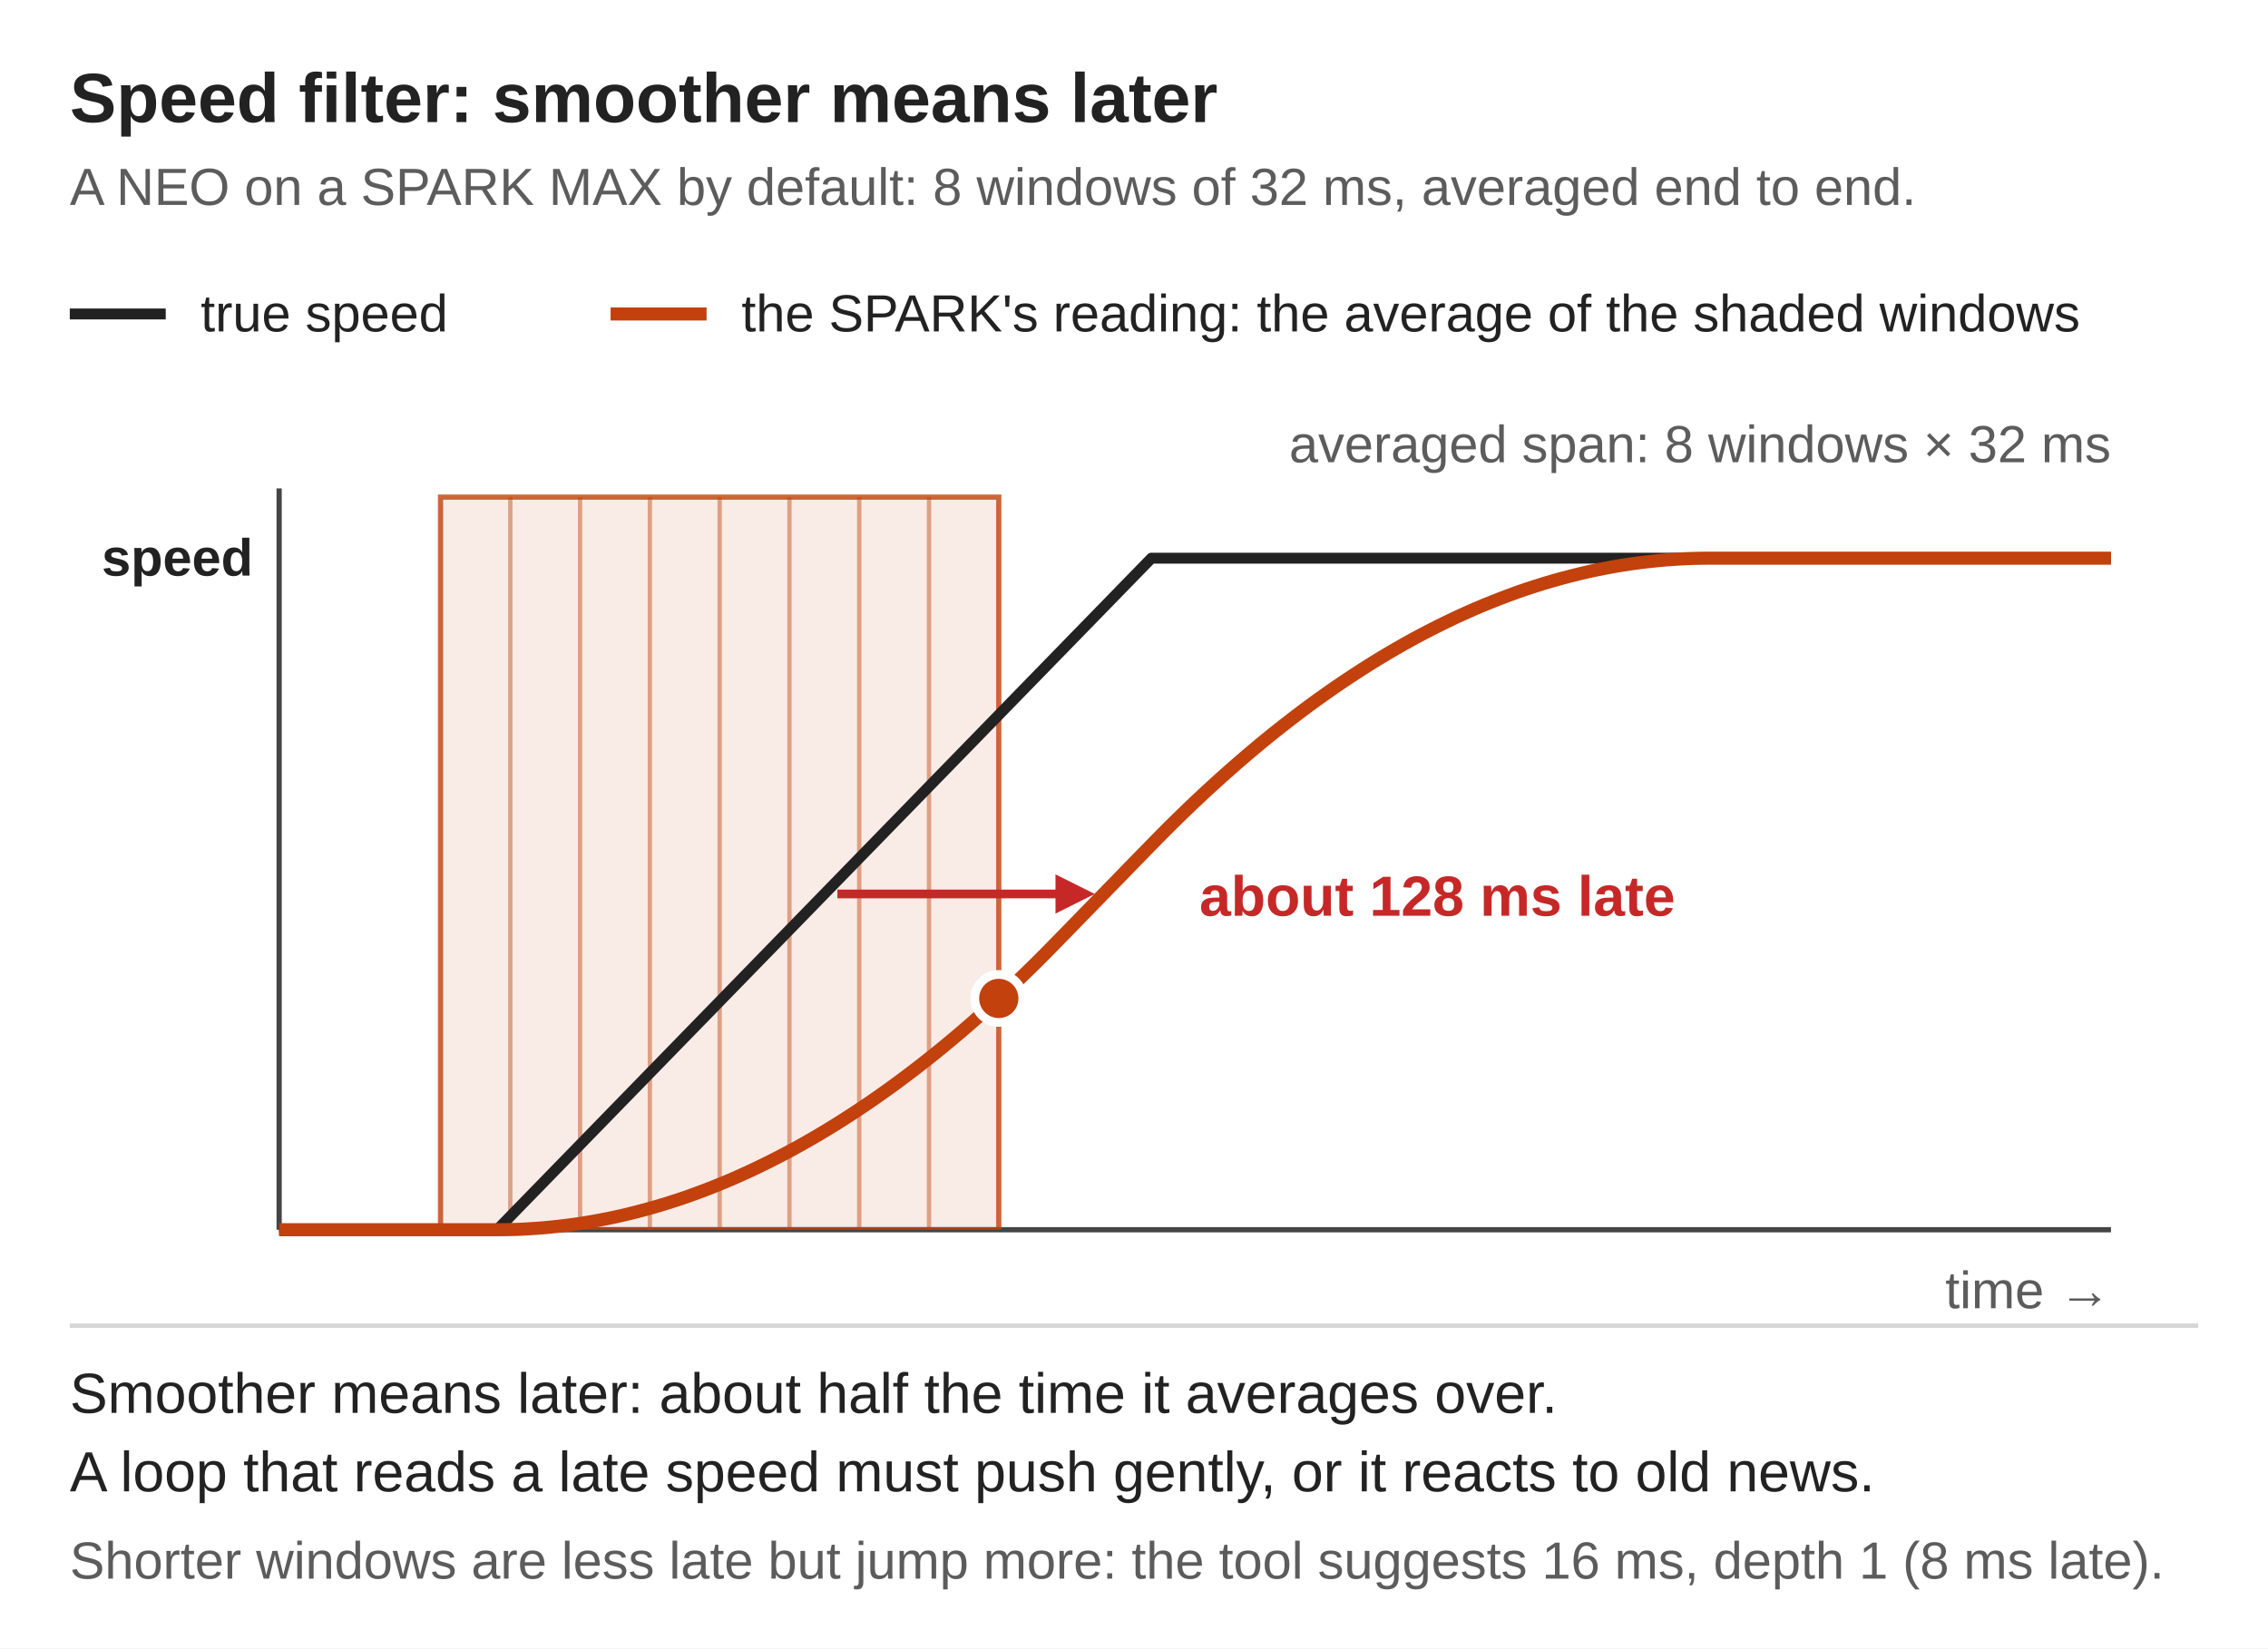
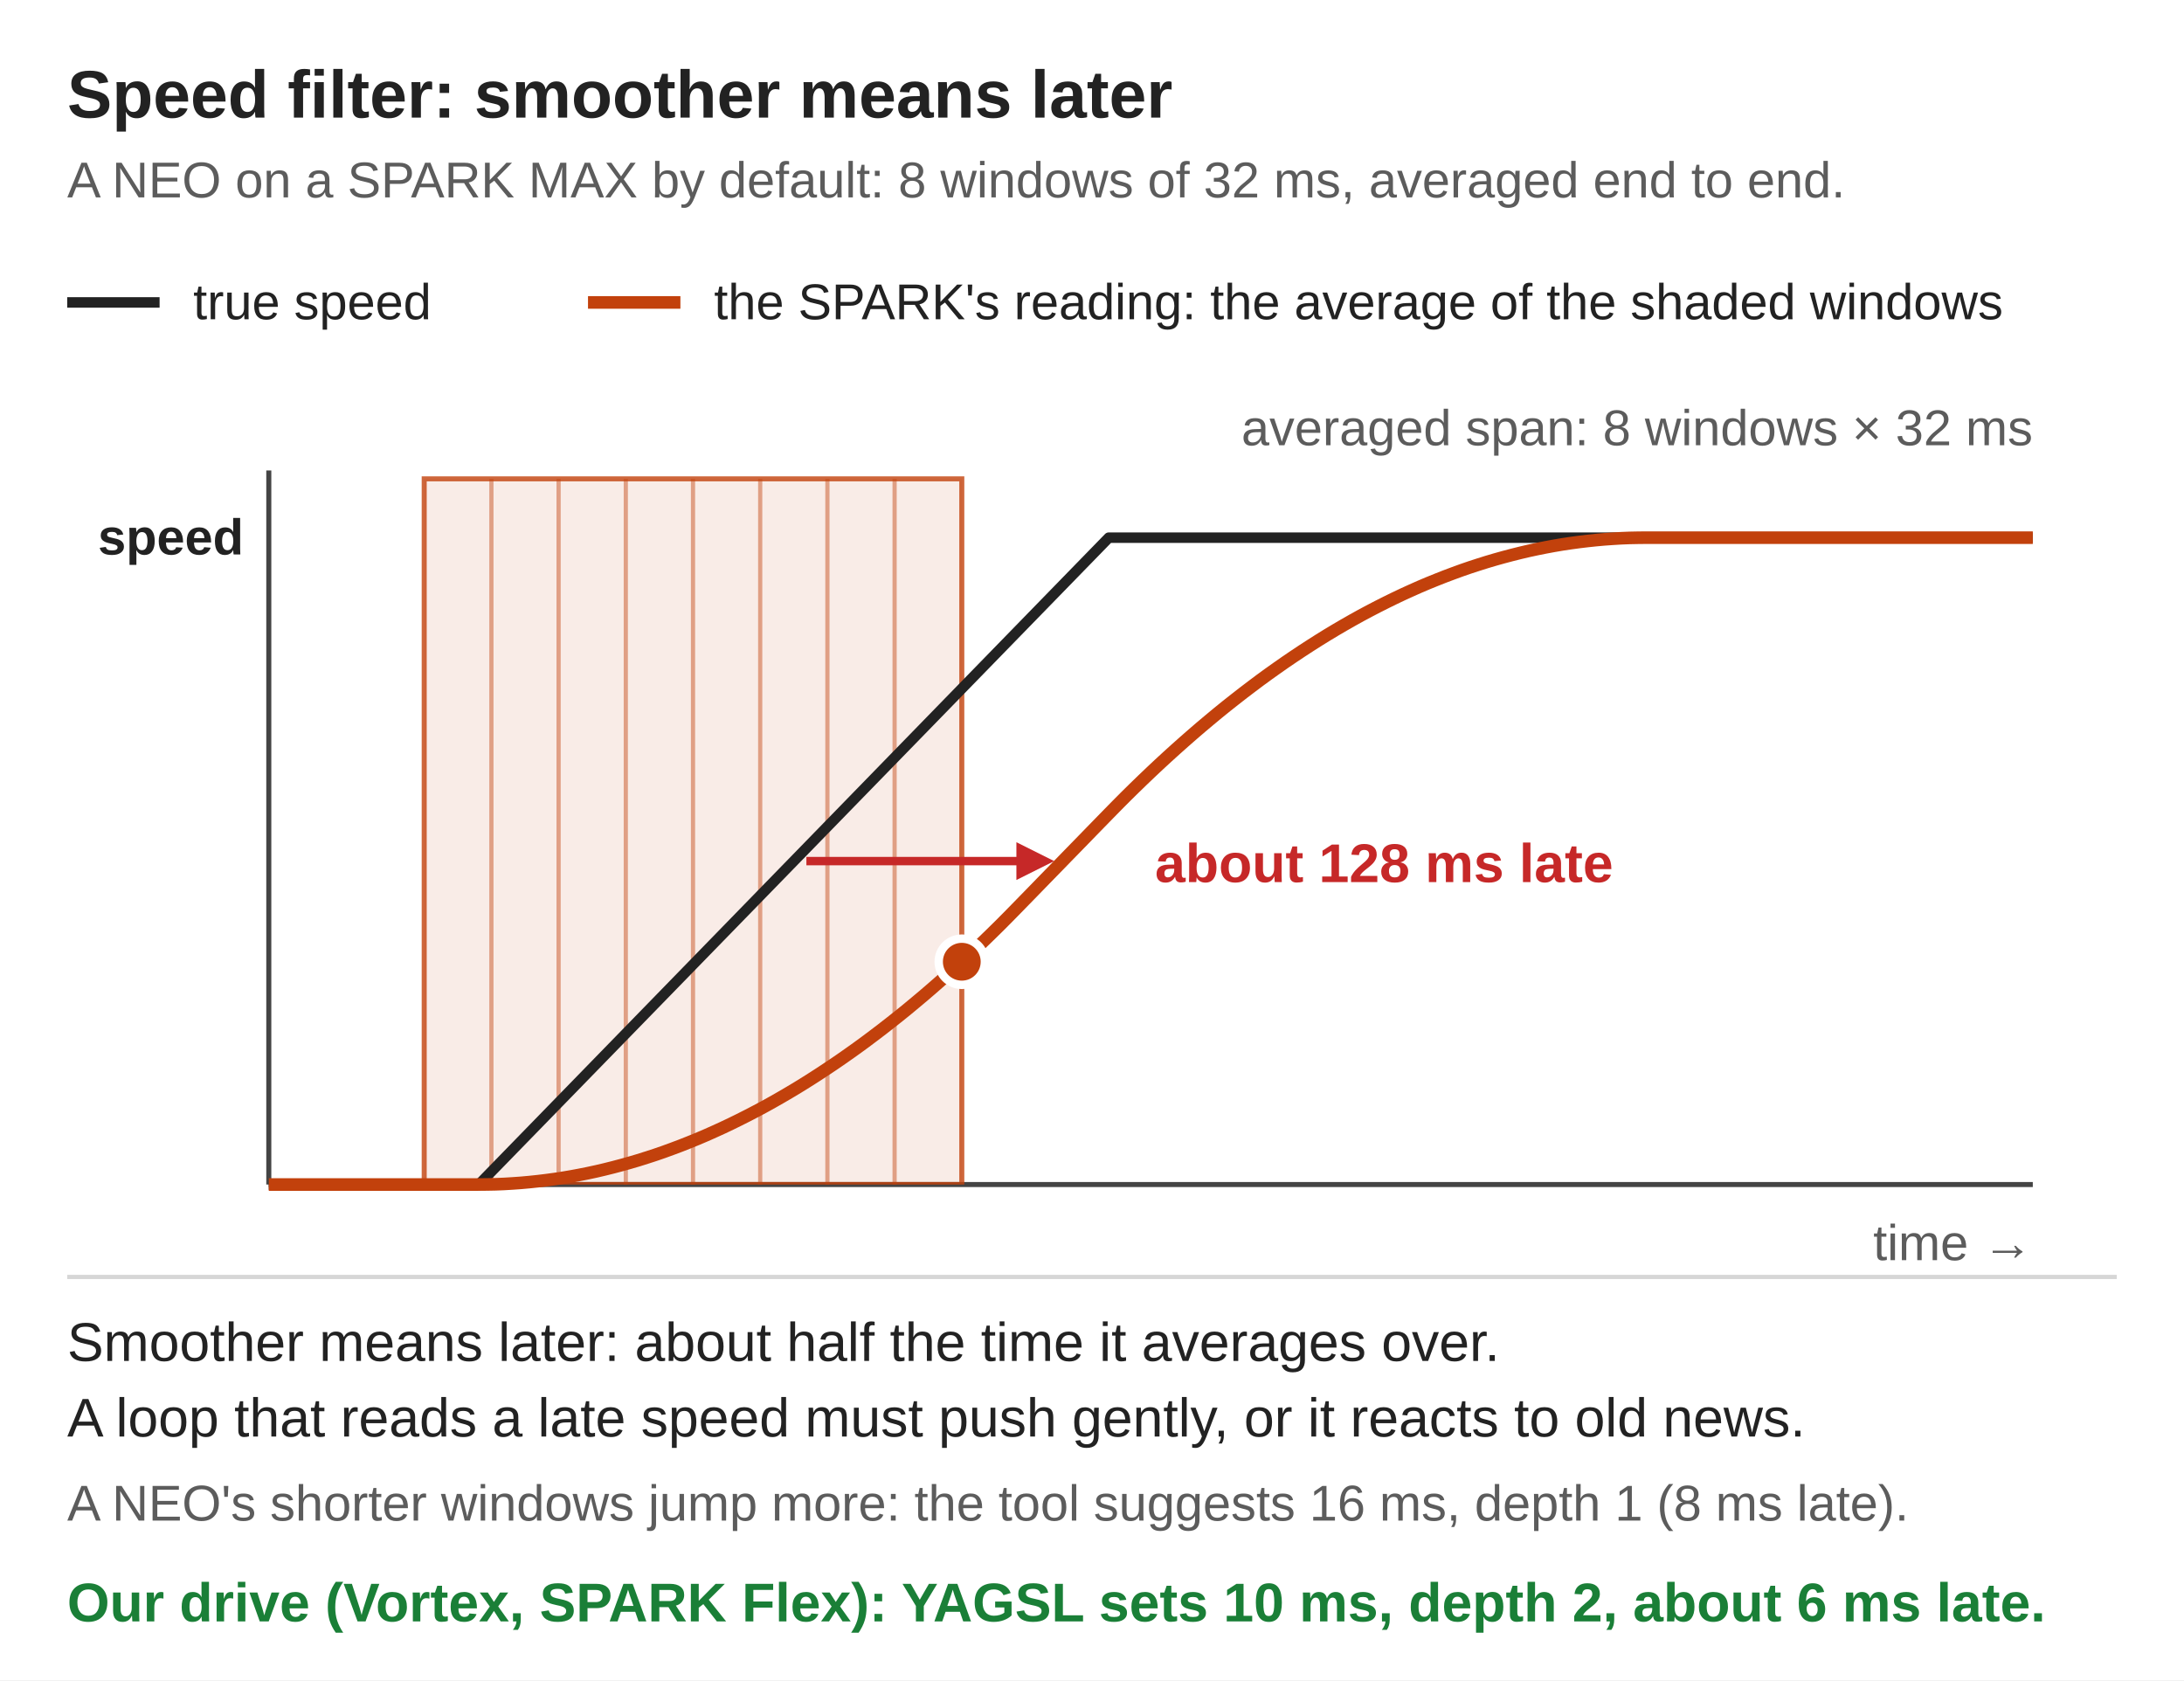
- <svg xmlns="http://www.w3.org/2000/svg" viewBox="0 0 520 378" width="520" height="378" font-family="Segoe UI, Arial, sans-serif" role="img" aria-labelledby="velocity_filter-title velocity_filter-desc">
+ <svg xmlns="http://www.w3.org/2000/svg" viewBox="0 0 520 400" width="520" height="400" font-family="Segoe UI, Arial, sans-serif" role="img" aria-labelledby="velocity_filter-title velocity_filter-desc">
  <rect width="100%" height="100%" fill="#ffffff" />
  <style>
.vf-win { transform: translateX(165px); opacity: 1; animation: vf-win 8s linear infinite; }
@keyframes vf-win {
  0% { transform: translateX(0px); opacity: 1; }
  0.5% { transform: translateX(0px); opacity: 1; }
  1% { transform: translateX(0px); opacity: 1; }
  1.5% { transform: translateX(0px); opacity: 1; }
  2% { transform: translateX(0px); opacity: 1; }
  2.5% { transform: translateX(2.39px); opacity: 1; }
  3% { transform: translateX(4.77px); opacity: 1; }
  3.5% { transform: translateX(7.16px); opacity: 1; }
  4% { transform: translateX(9.55px); opacity: 1; }
  4.5% { transform: translateX(11.93px); opacity: 1; }
  5% { transform: translateX(14.32px); opacity: 1; }
  5.5% { transform: translateX(16.7px); opacity: 1; }
  6% { transform: translateX(19.09px); opacity: 1; }
  6.5% { transform: translateX(21.48px); opacity: 1; }
  7% { transform: translateX(23.86px); opacity: 1; }
  7.5% { transform: translateX(26.25px); opacity: 1; }
  8% { transform: translateX(28.64px); opacity: 1; }
  8.5% { transform: translateX(31.02px); opacity: 1; }
  9% { transform: translateX(33.41px); opacity: 1; }
  9.5% { transform: translateX(35.8px); opacity: 1; }
  10% { transform: translateX(38.18px); opacity: 1; }
  10.5% { transform: translateX(40.57px); opacity: 1; }
  11% { transform: translateX(42.95px); opacity: 1; }
  11.5% { transform: translateX(45.34px); opacity: 1; }
  12% { transform: translateX(47.73px); opacity: 1; }
  12.5% { transform: translateX(50.11px); opacity: 1; }
  13% { transform: translateX(52.5px); opacity: 1; }
  13.5% { transform: translateX(54.89px); opacity: 1; }
  14% { transform: translateX(57.27px); opacity: 1; }
  14.5% { transform: translateX(59.66px); opacity: 1; }
  15% { transform: translateX(62.05px); opacity: 1; }
  15.5% { transform: translateX(64.43px); opacity: 1; }
  16% { transform: translateX(66.82px); opacity: 1; }
  16.5% { transform: translateX(69.2px); opacity: 1; }
  17% { transform: translateX(71.59px); opacity: 1; }
  17.5% { transform: translateX(73.98px); opacity: 1; }
  18% { transform: translateX(76.36px); opacity: 1; }
  18.5% { transform: translateX(78.75px); opacity: 1; }
  19% { transform: translateX(81.14px); opacity: 1; }
  19.5% { transform: translateX(83.52px); opacity: 1; }
  20% { transform: translateX(85.91px); opacity: 1; }
  20.5% { transform: translateX(88.3px); opacity: 1; }
  21% { transform: translateX(90.68px); opacity: 1; }
  21.5% { transform: translateX(93.07px); opacity: 1; }
  22% { transform: translateX(95.45px); opacity: 1; }
  22.5% { transform: translateX(97.84px); opacity: 1; }
  23% { transform: translateX(100.23px); opacity: 1; }
  23.5% { transform: translateX(102.61px); opacity: 1; }
  24% { transform: translateX(105px); opacity: 1; }
  24.5% { transform: translateX(107.39px); opacity: 1; }
  25% { transform: translateX(109.77px); opacity: 1; }
  25.5% { transform: translateX(112.16px); opacity: 1; }
  26% { transform: translateX(114.55px); opacity: 1; }
  26.5% { transform: translateX(116.93px); opacity: 1; }
  27% { transform: translateX(119.32px); opacity: 1; }
  27.5% { transform: translateX(121.7px); opacity: 1; }
  28% { transform: translateX(124.09px); opacity: 1; }
  28.5% { transform: translateX(126.48px); opacity: 1; }
  29% { transform: translateX(128.86px); opacity: 1; }
  29.5% { transform: translateX(131.25px); opacity: 1; }
  30% { transform: translateX(133.64px); opacity: 1; }
  30.5% { transform: translateX(136.02px); opacity: 1; }
  31% { transform: translateX(138.41px); opacity: 1; }
  31.5% { transform: translateX(140.8px); opacity: 1; }
  32% { transform: translateX(143.18px); opacity: 1; }
  32.5% { transform: translateX(145.57px); opacity: 1; }
  33% { transform: translateX(147.95px); opacity: 1; }
  33.5% { transform: translateX(150.34px); opacity: 1; }
  34% { transform: translateX(152.73px); opacity: 1; }
  34.5% { transform: translateX(155.11px); opacity: 1; }
  35% { transform: translateX(157.5px); opacity: 1; }
  35.5% { transform: translateX(159.89px); opacity: 1; }
  36% { transform: translateX(162.27px); opacity: 1; }
  36.5% { transform: translateX(164.66px); opacity: 1; }
  37% { transform: translateX(167.05px); opacity: 1; }
  37.5% { transform: translateX(169.43px); opacity: 1; }
  38% { transform: translateX(171.82px); opacity: 1; }
  38.5% { transform: translateX(174.2px); opacity: 1; }
  39% { transform: translateX(176.59px); opacity: 1; }
  39.5% { transform: translateX(178.98px); opacity: 1; }
  40% { transform: translateX(181.36px); opacity: 1; }
  40.5% { transform: translateX(183.75px); opacity: 1; }
  41% { transform: translateX(186.14px); opacity: 1; }
  41.5% { transform: translateX(188.52px); opacity: 1; }
  42% { transform: translateX(190.91px); opacity: 1; }
  42.5% { transform: translateX(193.3px); opacity: 1; }
  43% { transform: translateX(195.68px); opacity: 1; }
  43.5% { transform: translateX(198.07px); opacity: 1; }
  44% { transform: translateX(200.45px); opacity: 1; }
  44.5% { transform: translateX(202.84px); opacity: 1; }
  45% { transform: translateX(205.23px); opacity: 1; }
  45.5% { transform: translateX(207.61px); opacity: 1; }
  46% { transform: translateX(210px); opacity: 1; }
  46.5% { transform: translateX(212.39px); opacity: 1; }
  47% { transform: translateX(214.77px); opacity: 1; }
  47.5% { transform: translateX(217.16px); opacity: 1; }
  48% { transform: translateX(219.55px); opacity: 1; }
  48.5% { transform: translateX(221.93px); opacity: 1; }
  49% { transform: translateX(224.32px); opacity: 1; }
  49.5% { transform: translateX(226.7px); opacity: 1; }
  50% { transform: translateX(229.09px); opacity: 1; }
  50.5% { transform: translateX(231.48px); opacity: 1; }
  51% { transform: translateX(233.86px); opacity: 1; }
  51.5% { transform: translateX(236.25px); opacity: 1; }
  52% { transform: translateX(238.64px); opacity: 1; }
  52.5% { transform: translateX(241.02px); opacity: 1; }
  53% { transform: translateX(243.41px); opacity: 1; }
  53.5% { transform: translateX(245.8px); opacity: 1; }
  54% { transform: translateX(248.18px); opacity: 1; }
  54.5% { transform: translateX(250.57px); opacity: 1; }
  55% { transform: translateX(252.95px); opacity: 1; }
  55.5% { transform: translateX(255.34px); opacity: 1; }
  56% { transform: translateX(257.73px); opacity: 1; }
  56.5% { transform: translateX(260.11px); opacity: 1; }
  57% { transform: translateX(262.5px); opacity: 1; }
  57.5% { transform: translateX(264.89px); opacity: 1; }
  58% { transform: translateX(267.27px); opacity: 1; }
  58.5% { transform: translateX(269.66px); opacity: 1; }
  59% { transform: translateX(272.05px); opacity: 1; }
  59.5% { transform: translateX(274.43px); opacity: 1; }
  60% { transform: translateX(276.82px); opacity: 1; }
  60.5% { transform: translateX(279.2px); opacity: 1; }
  61% { transform: translateX(281.59px); opacity: 1; }
  61.5% { transform: translateX(283.98px); opacity: 1; }
  62% { transform: translateX(286.36px); opacity: 1; }
  62.5% { transform: translateX(288.75px); opacity: 1; }
  63% { transform: translateX(291.14px); opacity: 1; }
  63.5% { transform: translateX(293.52px); opacity: 1; }
  64% { transform: translateX(295.91px); opacity: 1; }
  64.5% { transform: translateX(298.3px); opacity: 1; }
  65% { transform: translateX(300.68px); opacity: 1; }
  65.5% { transform: translateX(303.07px); opacity: 1; }
  66% { transform: translateX(305.45px); opacity: 1; }
  66.5% { transform: translateX(307.84px); opacity: 1; }
  67% { transform: translateX(310.23px); opacity: 1; }
  67.5% { transform: translateX(312.61px); opacity: 1; }
  68% { transform: translateX(315px); opacity: 1; }
  68.5% { transform: translateX(317.39px); opacity: 1; }
  69% { transform: translateX(319.77px); opacity: 1; }
  69.5% { transform: translateX(322.16px); opacity: 1; }
  70% { transform: translateX(324.55px); opacity: 1; }
  70.5% { transform: translateX(326.93px); opacity: 1; }
  71% { transform: translateX(329.32px); opacity: 1; }
  71.5% { transform: translateX(331.7px); opacity: 1; }
  72% { transform: translateX(334.09px); opacity: 1; }
  72.5% { transform: translateX(336.48px); opacity: 1; }
  73% { transform: translateX(338.86px); opacity: 1; }
  73.5% { transform: translateX(341.25px); opacity: 1; }
  74% { transform: translateX(343.64px); opacity: 1; }
  74.5% { transform: translateX(346.02px); opacity: 1; }
  75% { transform: translateX(348.41px); opacity: 1; }
  75.5% { transform: translateX(350.8px); opacity: 1; }
  76% { transform: translateX(353.18px); opacity: 1; }
  76.5% { transform: translateX(355.57px); opacity: 1; }
  77% { transform: translateX(357.95px); opacity: 1; }
  77.5% { transform: translateX(360.34px); opacity: 1; }
  78% { transform: translateX(362.73px); opacity: 1; }
  78.5% { transform: translateX(365.11px); opacity: 1; }
  79% { transform: translateX(367.5px); opacity: 1; }
  79.5% { transform: translateX(369.89px); opacity: 1; }
  80% { transform: translateX(372.27px); opacity: 1; }
  80.5% { transform: translateX(374.66px); opacity: 1; }
  81% { transform: translateX(377.05px); opacity: 1; }
  81.5% { transform: translateX(379.43px); opacity: 1; }
  82% { transform: translateX(381.82px); opacity: 1; }
  82.5% { transform: translateX(384.2px); opacity: 1; }
  83% { transform: translateX(386.59px); opacity: 1; }
  83.5% { transform: translateX(388.98px); opacity: 1; }
  84% { transform: translateX(391.36px); opacity: 1; }
  84.5% { transform: translateX(393.75px); opacity: 1; }
  85% { transform: translateX(396.14px); opacity: 1; }
  85.5% { transform: translateX(398.52px); opacity: 1; }
  86% { transform: translateX(400.91px); opacity: 1; }
  86.5% { transform: translateX(403.3px); opacity: 1; }
  87% { transform: translateX(405.68px); opacity: 1; }
  87.5% { transform: translateX(408.07px); opacity: 1; }
  88% { transform: translateX(410.45px); opacity: 1; }
  88.5% { transform: translateX(412.84px); opacity: 1; }
  89% { transform: translateX(415.23px); opacity: 1; }
  89.5% { transform: translateX(417.61px); opacity: 1; }
  90% { transform: translateX(420px); opacity: 1; }
  90.5% { transform: translateX(420px); opacity: 1; }
  91% { transform: translateX(420px); opacity: 1; }
  91.5% { transform: translateX(420px); opacity: 1; }
  92% { transform: translateX(420px); opacity: 1; }
  92.5% { transform: translateX(420px); opacity: 0.917; }
  93% { transform: translateX(420px); opacity: 0.833; }
  93.5% { transform: translateX(420px); opacity: 0.75; }
  94% { transform: translateX(420px); opacity: 0.667; }
  94.5% { transform: translateX(420px); opacity: 0.583; }
  95% { transform: translateX(420px); opacity: 0.5; }
  95.5% { transform: translateX(420px); opacity: 0.417; }
  96% { transform: translateX(420px); opacity: 0.333; }
  96.5% { transform: translateX(420px); opacity: 0.25; }
  97% { transform: translateX(420px); opacity: 0.167; }
  97.5% { transform: translateX(420px); opacity: 0.083; }
  98% { transform: translateX(420px); opacity: 0; }
  98.5% { transform: translateX(420px); opacity: 0; }
  99% { transform: translateX(420px); opacity: 0; }
  99.5% { transform: translateX(420px); opacity: 0; }
  99.9% { transform: translateX(420px); opacity: 1; }
  100% { transform: translateX(420px); opacity: 1; }
}
.vf-dot { transform: translate(165px, -53.04px); opacity: 1; animation: vf-dot 8s linear infinite; }
@keyframes vf-dot {
  0% { transform: translate(0px, 0px); opacity: 1; }
  0.5% { transform: translate(0px, 0px); opacity: 1; }
  1% { transform: translate(0px, 0px); opacity: 1; }
  1.5% { transform: translate(0px, 0px); opacity: 1; }
  2% { transform: translate(0px, 0px); opacity: 1; }
  2.5% { transform: translate(2.39px, 0px); opacity: 1; }
  3% { transform: translate(4.77px, 0px); opacity: 1; }
  3.5% { transform: translate(7.16px, 0px); opacity: 1; }
  4% { transform: translate(9.55px, 0px); opacity: 1; }
  4.5% { transform: translate(11.93px, 0px); opacity: 1; }
  5% { transform: translate(14.32px, 0px); opacity: 1; }
  5.5% { transform: translate(16.7px, 0px); opacity: 1; }
  6% { transform: translate(19.09px, 0px); opacity: 1; }
  6.5% { transform: translate(21.48px, 0px); opacity: 1; }
  7% { transform: translate(23.86px, 0px); opacity: 1; }
  7.5% { transform: translate(26.25px, 0px); opacity: 1; }
  8% { transform: translate(28.64px, 0px); opacity: 1; }
  8.5% { transform: translate(31.02px, 0px); opacity: 1; }
  9% { transform: translate(33.41px, 0px); opacity: 1; }
  9.5% { transform: translate(35.8px, 0px); opacity: 1; }
  10% { transform: translate(38.18px, 0px); opacity: 1; }
  10.5% { transform: translate(40.57px, 0px); opacity: 1; }
  11% { transform: translate(42.95px, 0px); opacity: 1; }
  11.5% { transform: translate(45.34px, 0px); opacity: 1; }
  12% { transform: translate(47.73px, 0px); opacity: 1; }
  12.5% { transform: translate(50.11px, 0px); opacity: 1; }
  13% { transform: translate(52.5px, -0.03px); opacity: 1; }
  13.5% { transform: translate(54.89px, -0.1px); opacity: 1; }
  14% { transform: translate(57.27px, -0.21px); opacity: 1; }
  14.5% { transform: translate(59.66px, -0.37px); opacity: 1; }
  15% { transform: translate(62.05px, -0.58px); opacity: 1; }
  15.5% { transform: translate(64.43px, -0.84px); opacity: 1; }
  16% { transform: translate(66.82px, -1.13px); opacity: 1; }
  16.5% { transform: translate(69.2px, -1.48px); opacity: 1; }
  17% { transform: translate(71.59px, -1.87px); opacity: 1; }
  17.5% { transform: translate(73.98px, -2.31px); opacity: 1; }
  18% { transform: translate(76.36px, -2.79px); opacity: 1; }
  18.5% { transform: translate(78.75px, -3.31px); opacity: 1; }
  19% { transform: translate(81.14px, -3.89px); opacity: 1; }
  19.5% { transform: translate(83.52px, -4.51px); opacity: 1; }
  20% { transform: translate(85.91px, -5.17px); opacity: 1; }
  20.5% { transform: translate(88.3px, -5.88px); opacity: 1; }
  21% { transform: translate(90.68px, -6.64px); opacity: 1; }
  21.5% { transform: translate(93.07px, -7.44px); opacity: 1; }
  22% { transform: translate(95.45px, -8.29px); opacity: 1; }
  22.5% { transform: translate(97.84px, -9.18px); opacity: 1; }
  23% { transform: translate(100.23px, -10.12px); opacity: 1; }
  23.5% { transform: translate(102.61px, -11.1px); opacity: 1; }
  24% { transform: translate(105px, -12.13px); opacity: 1; }
  24.5% { transform: translate(107.39px, -13.21px); opacity: 1; }
  25% { transform: translate(109.77px, -14.33px); opacity: 1; }
  25.5% { transform: translate(112.16px, -15.5px); opacity: 1; }
  26% { transform: translate(114.55px, -16.71px); opacity: 1; }
  26.5% { transform: translate(116.93px, -17.97px); opacity: 1; }
  27% { transform: translate(119.32px, -19.27px); opacity: 1; }
  27.5% { transform: translate(121.7px, -20.62px); opacity: 1; }
  28% { transform: translate(124.09px, -22.01px); opacity: 1; }
  28.5% { transform: translate(126.48px, -23.46px); opacity: 1; }
  29% { transform: translate(128.86px, -24.94px); opacity: 1; }
  29.5% { transform: translate(131.25px, -26.47px); opacity: 1; }
  30% { transform: translate(133.64px, -28.05px); opacity: 1; }
  30.5% { transform: translate(136.02px, -29.68px); opacity: 1; }
  31% { transform: translate(138.41px, -31.35px); opacity: 1; }
  31.5% { transform: translate(140.8px, -33.06px); opacity: 1; }
  32% { transform: translate(143.18px, -34.82px); opacity: 1; }
  32.5% { transform: translate(145.57px, -36.63px); opacity: 1; }
  33% { transform: translate(147.95px, -38.48px); opacity: 1; }
  33.5% { transform: translate(150.34px, -40.38px); opacity: 1; }
  34% { transform: translate(152.73px, -42.32px); opacity: 1; }
  34.5% { transform: translate(155.11px, -44.31px); opacity: 1; }
  35% { transform: translate(157.5px, -46.35px); opacity: 1; }
  35.5% { transform: translate(159.89px, -48.43px); opacity: 1; }
  36% { transform: translate(162.27px, -50.55px); opacity: 1; }
  36.5% { transform: translate(164.66px, -52.72px); opacity: 1; }
  37% { transform: translate(167.05px, -54.94px); opacity: 1; }
  37.5% { transform: translate(169.43px, -57.2px); opacity: 1; }
  38% { transform: translate(171.82px, -59.51px); opacity: 1; }
  38.5% { transform: translate(174.2px, -61.87px); opacity: 1; }
  39% { transform: translate(176.59px, -64.27px); opacity: 1; }
  39.5% { transform: translate(178.98px, -66.71px); opacity: 1; }
  40% { transform: translate(181.36px, -69.16px); opacity: 1; }
  40.5% { transform: translate(183.75px, -71.61px); opacity: 1; }
  41% { transform: translate(186.14px, -74.06px); opacity: 1; }
  41.5% { transform: translate(188.52px, -76.51px); opacity: 1; }
  42% { transform: translate(190.91px, -78.96px); opacity: 1; }
  42.5% { transform: translate(193.3px, -81.41px); opacity: 1; }
  43% { transform: translate(195.68px, -83.86px); opacity: 1; }
  43.5% { transform: translate(198.07px, -86.31px); opacity: 1; }
  44% { transform: translate(200.45px, -88.76px); opacity: 1; }
  44.5% { transform: translate(202.84px, -91.18px); opacity: 1; }
  45% { transform: translate(205.23px, -93.55px); opacity: 1; }
  45.5% { transform: translate(207.61px, -95.88px); opacity: 1; }
  46% { transform: translate(210px, -98.16px); opacity: 1; }
  46.5% { transform: translate(212.39px, -100.39px); opacity: 1; }
  47% { transform: translate(214.77px, -102.58px); opacity: 1; }
  47.5% { transform: translate(217.16px, -104.73px); opacity: 1; }
  48% { transform: translate(219.55px, -106.83px); opacity: 1; }
  48.5% { transform: translate(221.93px, -108.88px); opacity: 1; }
  49% { transform: translate(224.32px, -110.89px); opacity: 1; }
  49.5% { transform: translate(226.7px, -112.85px); opacity: 1; }
  50% { transform: translate(229.09px, -114.77px); opacity: 1; }
  50.5% { transform: translate(231.48px, -116.64px); opacity: 1; }
  51% { transform: translate(233.86px, -118.46px); opacity: 1; }
  51.5% { transform: translate(236.25px, -120.24px); opacity: 1; }
  52% { transform: translate(238.64px, -121.97px); opacity: 1; }
  52.5% { transform: translate(241.02px, -123.66px); opacity: 1; }
  53% { transform: translate(243.41px, -125.3px); opacity: 1; }
  53.5% { transform: translate(245.8px, -126.9px); opacity: 1; }
  54% { transform: translate(248.18px, -128.45px); opacity: 1; }
  54.5% { transform: translate(250.57px, -129.95px); opacity: 1; }
  55% { transform: translate(252.95px, -131.41px); opacity: 1; }
  55.5% { transform: translate(255.34px, -132.83px); opacity: 1; }
  56% { transform: translate(257.73px, -134.2px); opacity: 1; }
  56.5% { transform: translate(260.11px, -135.52px); opacity: 1; }
  57% { transform: translate(262.5px, -136.79px); opacity: 1; }
  57.5% { transform: translate(264.89px, -138.03px); opacity: 1; }
  58% { transform: translate(267.27px, -139.21px); opacity: 1; }
  58.5% { transform: translate(269.66px, -140.35px); opacity: 1; }
  59% { transform: translate(272.05px, -141.44px); opacity: 1; }
  59.5% { transform: translate(274.43px, -142.49px); opacity: 1; }
  60% { transform: translate(276.82px, -143.49px); opacity: 1; }
  60.5% { transform: translate(279.2px, -144.45px); opacity: 1; }
  61% { transform: translate(281.59px, -145.36px); opacity: 1; }
  61.5% { transform: translate(283.98px, -146.23px); opacity: 1; }
  62% { transform: translate(286.36px, -147.05px); opacity: 1; }
  62.5% { transform: translate(288.75px, -147.82px); opacity: 1; }
  63% { transform: translate(291.14px, -148.55px); opacity: 1; }
  63.5% { transform: translate(293.52px, -149.23px); opacity: 1; }
  64% { transform: translate(295.91px, -149.87px); opacity: 1; }
  64.5% { transform: translate(298.3px, -150.46px); opacity: 1; }
  65% { transform: translate(300.68px, -151.01px); opacity: 1; }
  65.5% { transform: translate(303.07px, -151.51px); opacity: 1; }
  66% { transform: translate(305.45px, -151.96px); opacity: 1; }
  66.5% { transform: translate(307.84px, -152.37px); opacity: 1; }
  67% { transform: translate(310.23px, -152.73px); opacity: 1; }
  67.5% { transform: translate(312.61px, -153.05px); opacity: 1; }
  68% { transform: translate(315px, -153.32px); opacity: 1; }
  68.5% { transform: translate(317.39px, -153.55px); opacity: 1; }
  69% { transform: translate(319.77px, -153.73px); opacity: 1; }
  69.5% { transform: translate(322.16px, -153.86px); opacity: 1; }
  70% { transform: translate(324.55px, -153.95px); opacity: 1; }
  70.5% { transform: translate(326.93px, -154px); opacity: 1; }
  71% { transform: translate(329.32px, -154px); opacity: 1; }
  71.5% { transform: translate(331.7px, -154px); opacity: 1; }
  72% { transform: translate(334.09px, -154px); opacity: 1; }
  72.5% { transform: translate(336.48px, -154px); opacity: 1; }
  73% { transform: translate(338.86px, -154px); opacity: 1; }
  73.5% { transform: translate(341.25px, -154px); opacity: 1; }
  74% { transform: translate(343.64px, -154px); opacity: 1; }
  74.5% { transform: translate(346.02px, -154px); opacity: 1; }
  75% { transform: translate(348.41px, -154px); opacity: 1; }
  75.5% { transform: translate(350.8px, -154px); opacity: 1; }
  76% { transform: translate(353.18px, -154px); opacity: 1; }
  76.5% { transform: translate(355.57px, -154px); opacity: 1; }
  77% { transform: translate(357.95px, -154px); opacity: 1; }
  77.5% { transform: translate(360.34px, -154px); opacity: 1; }
  78% { transform: translate(362.73px, -154px); opacity: 1; }
  78.5% { transform: translate(365.11px, -154px); opacity: 1; }
  79% { transform: translate(367.5px, -154px); opacity: 1; }
  79.5% { transform: translate(369.89px, -154px); opacity: 1; }
  80% { transform: translate(372.27px, -154px); opacity: 1; }
  80.5% { transform: translate(374.66px, -154px); opacity: 1; }
  81% { transform: translate(377.05px, -154px); opacity: 1; }
  81.5% { transform: translate(379.43px, -154px); opacity: 1; }
  82% { transform: translate(381.82px, -154px); opacity: 1; }
  82.5% { transform: translate(384.2px, -154px); opacity: 1; }
  83% { transform: translate(386.59px, -154px); opacity: 1; }
  83.5% { transform: translate(388.98px, -154px); opacity: 1; }
  84% { transform: translate(391.36px, -154px); opacity: 1; }
  84.5% { transform: translate(393.75px, -154px); opacity: 1; }
  85% { transform: translate(396.14px, -154px); opacity: 1; }
  85.5% { transform: translate(398.52px, -154px); opacity: 1; }
  86% { transform: translate(400.91px, -154px); opacity: 1; }
  86.5% { transform: translate(403.3px, -154px); opacity: 1; }
  87% { transform: translate(405.68px, -154px); opacity: 1; }
  87.5% { transform: translate(408.07px, -154px); opacity: 1; }
  88% { transform: translate(410.45px, -154px); opacity: 1; }
  88.5% { transform: translate(412.84px, -154px); opacity: 1; }
  89% { transform: translate(415.23px, -154px); opacity: 1; }
  89.5% { transform: translate(417.61px, -154px); opacity: 1; }
  90% { transform: translate(420px, -154px); opacity: 1; }
  90.5% { transform: translate(420px, -154px); opacity: 1; }
  91% { transform: translate(420px, -154px); opacity: 1; }
  91.5% { transform: translate(420px, -154px); opacity: 1; }
  92% { transform: translate(420px, -154px); opacity: 1; }
  92.5% { transform: translate(420px, -154px); opacity: 0.917; }
  93% { transform: translate(420px, -154px); opacity: 0.833; }
  93.5% { transform: translate(420px, -154px); opacity: 0.75; }
  94% { transform: translate(420px, -154px); opacity: 0.667; }
  94.5% { transform: translate(420px, -154px); opacity: 0.583; }
  95% { transform: translate(420px, -154px); opacity: 0.5; }
  95.5% { transform: translate(420px, -154px); opacity: 0.417; }
  96% { transform: translate(420px, -154px); opacity: 0.333; }
  96.5% { transform: translate(420px, -154px); opacity: 0.25; }
  97% { transform: translate(420px, -154px); opacity: 0.167; }
  97.5% { transform: translate(420px, -154px); opacity: 0.083; }
  98% { transform: translate(420px, -154px); opacity: 0; }
  98.5% { transform: translate(420px, -154px); opacity: 0; }
  99% { transform: translate(420px, -154px); opacity: 0; }
  99.5% { transform: translate(420px, -154px); opacity: 0; }
  99.9% { transform: translate(420px, -154px); opacity: 1; }
  100% { transform: translate(420px, -154px); opacity: 1; }
}
.vf-out { stroke-dasharray: 469.2 479.2; stroke-dashoffset: 0; opacity: 1; animation: vf-out 8s linear infinite; }
@keyframes vf-out {
  0% { stroke-dashoffset: 469.2; opacity: 1; }
  2% { stroke-dashoffset: 469.2; opacity: 1; }
  2.419% { stroke-dashoffset: 467.2; opacity: 1; }
  2.838% { stroke-dashoffset: 465.2; opacity: 1; }
  3.257% { stroke-dashoffset: 463.2; opacity: 1; }
  3.676% { stroke-dashoffset: 461.2; opacity: 1; }
  4.095% { stroke-dashoffset: 459.2; opacity: 1; }
  4.514% { stroke-dashoffset: 457.2; opacity: 1; }
  4.933% { stroke-dashoffset: 455.2; opacity: 1; }
  5.352% { stroke-dashoffset: 453.2; opacity: 1; }
  5.771% { stroke-dashoffset: 451.2; opacity: 1; }
  6.19% { stroke-dashoffset: 449.2; opacity: 1; }
  6.61% { stroke-dashoffset: 447.2; opacity: 1; }
  7.029% { stroke-dashoffset: 445.2; opacity: 1; }
  7.448% { stroke-dashoffset: 443.2; opacity: 1; }
  7.867% { stroke-dashoffset: 441.2; opacity: 1; }
  8.286% { stroke-dashoffset: 439.2; opacity: 1; }
  8.705% { stroke-dashoffset: 437.2; opacity: 1; }
  9.124% { stroke-dashoffset: 435.2; opacity: 1; }
  9.543% { stroke-dashoffset: 433.2; opacity: 1; }
  9.962% { stroke-dashoffset: 431.2; opacity: 1; }
  10.381% { stroke-dashoffset: 429.2; opacity: 1; }
  10.8% { stroke-dashoffset: 427.2; opacity: 1; }
  11.219% { stroke-dashoffset: 425.2; opacity: 1; }
  11.638% { stroke-dashoffset: 423.2; opacity: 1; }
  12.057% { stroke-dashoffset: 421.2; opacity: 1; }
  12.476% { stroke-dashoffset: 419.2; opacity: 1; }
  12.895% { stroke-dashoffset: 417.2; opacity: 1; }
  13.314% { stroke-dashoffset: 415.2; opacity: 1; }
  13.733% { stroke-dashoffset: 413.2; opacity: 1; }
  14.152% { stroke-dashoffset: 411.19; opacity: 1; }
  14.571% { stroke-dashoffset: 409.19; opacity: 1; }
  14.99% { stroke-dashoffset: 407.18; opacity: 1; }
  15.41% { stroke-dashoffset: 405.17; opacity: 1; }
  15.829% { stroke-dashoffset: 403.15; opacity: 1; }
  16.248% { stroke-dashoffset: 401.14; opacity: 1; }
  16.667% { stroke-dashoffset: 399.11; opacity: 1; }
  17.086% { stroke-dashoffset: 397.08; opacity: 1; }
  17.505% { stroke-dashoffset: 395.05; opacity: 1; }
  17.924% { stroke-dashoffset: 393.01; opacity: 1; }
  18.343% { stroke-dashoffset: 390.96; opacity: 1; }
  18.762% { stroke-dashoffset: 388.91; opacity: 1; }
  19.181% { stroke-dashoffset: 386.85; opacity: 1; }
  19.6% { stroke-dashoffset: 384.78; opacity: 1; }
  20.019% { stroke-dashoffset: 382.7; opacity: 1; }
  20.438% { stroke-dashoffset: 380.62; opacity: 1; }
  20.857% { stroke-dashoffset: 378.52; opacity: 1; }
  21.276% { stroke-dashoffset: 376.42; opacity: 1; }
  21.695% { stroke-dashoffset: 374.3; opacity: 1; }
  22.114% { stroke-dashoffset: 372.18; opacity: 1; }
  22.533% { stroke-dashoffset: 370.04; opacity: 1; }
  22.952% { stroke-dashoffset: 367.89; opacity: 1; }
  23.371% { stroke-dashoffset: 365.73; opacity: 1; }
  23.79% { stroke-dashoffset: 363.55; opacity: 1; }
  24.21% { stroke-dashoffset: 361.37; opacity: 1; }
  24.629% { stroke-dashoffset: 359.17; opacity: 1; }
  25.048% { stroke-dashoffset: 356.96; opacity: 1; }
  25.467% { stroke-dashoffset: 354.73; opacity: 1; }
  25.886% { stroke-dashoffset: 352.49; opacity: 1; }
  26.305% { stroke-dashoffset: 350.23; opacity: 1; }
  26.724% { stroke-dashoffset: 347.96; opacity: 1; }
  27.143% { stroke-dashoffset: 345.68; opacity: 1; }
  27.562% { stroke-dashoffset: 343.38; opacity: 1; }
  27.981% { stroke-dashoffset: 341.06; opacity: 1; }
  28.4% { stroke-dashoffset: 338.72; opacity: 1; }
  28.819% { stroke-dashoffset: 336.37; opacity: 1; }
  29.238% { stroke-dashoffset: 334.01; opacity: 1; }
  29.657% { stroke-dashoffset: 331.62; opacity: 1; }
  30.076% { stroke-dashoffset: 329.22; opacity: 1; }
  30.495% { stroke-dashoffset: 326.8; opacity: 1; }
  30.914% { stroke-dashoffset: 324.36; opacity: 1; }
  31.333% { stroke-dashoffset: 321.9; opacity: 1; }
  31.752% { stroke-dashoffset: 319.43; opacity: 1; }
  32.171% { stroke-dashoffset: 316.93; opacity: 1; }
  32.59% { stroke-dashoffset: 314.42; opacity: 1; }
  33.01% { stroke-dashoffset: 311.88; opacity: 1; }
  33.429% { stroke-dashoffset: 309.33; opacity: 1; }
  33.848% { stroke-dashoffset: 306.75; opacity: 1; }
  34.267% { stroke-dashoffset: 304.16; opacity: 1; }
  34.686% { stroke-dashoffset: 301.55; opacity: 1; }
  35.105% { stroke-dashoffset: 298.91; opacity: 1; }
  35.524% { stroke-dashoffset: 296.25; opacity: 1; }
  35.943% { stroke-dashoffset: 293.58; opacity: 1; }
  36.362% { stroke-dashoffset: 290.88; opacity: 1; }
  36.781% { stroke-dashoffset: 288.16; opacity: 1; }
  37.2% { stroke-dashoffset: 285.41; opacity: 1; }
  37.619% { stroke-dashoffset: 282.65; opacity: 1; }
  38.038% { stroke-dashoffset: 279.86; opacity: 1; }
  38.457% { stroke-dashoffset: 277.05; opacity: 1; }
  38.876% { stroke-dashoffset: 274.22; opacity: 1; }
  39.295% { stroke-dashoffset: 271.36; opacity: 1; }
  39.714% { stroke-dashoffset: 268.5; opacity: 1; }
  40.133% { stroke-dashoffset: 265.63; opacity: 1; }
  40.552% { stroke-dashoffset: 262.76; opacity: 1; }
  40.971% { stroke-dashoffset: 259.9; opacity: 1; }
  41.39% { stroke-dashoffset: 257.03; opacity: 1; }
  41.81% { stroke-dashoffset: 254.17; opacity: 1; }
  42.229% { stroke-dashoffset: 251.3; opacity: 1; }
  42.648% { stroke-dashoffset: 248.43; opacity: 1; }
  43.067% { stroke-dashoffset: 245.57; opacity: 1; }
  43.486% { stroke-dashoffset: 242.7; opacity: 1; }
  43.905% { stroke-dashoffset: 239.83; opacity: 1; }
  44.324% { stroke-dashoffset: 236.98; opacity: 1; }
  44.743% { stroke-dashoffset: 234.15; opacity: 1; }
  45.162% { stroke-dashoffset: 231.34; opacity: 1; }
  45.581% { stroke-dashoffset: 228.55; opacity: 1; }
  46% { stroke-dashoffset: 225.79; opacity: 1; }
  46.419% { stroke-dashoffset: 223.04; opacity: 1; }
  46.838% { stroke-dashoffset: 220.32; opacity: 1; }
  47.257% { stroke-dashoffset: 217.62; opacity: 1; }
  47.676% { stroke-dashoffset: 214.94; opacity: 1; }
  48.095% { stroke-dashoffset: 212.29; opacity: 1; }
  48.514% { stroke-dashoffset: 209.65; opacity: 1; }
  48.933% { stroke-dashoffset: 207.04; opacity: 1; }
  49.352% { stroke-dashoffset: 204.44; opacity: 1; }
  49.771% { stroke-dashoffset: 201.87; opacity: 1; }
  50.19% { stroke-dashoffset: 199.32; opacity: 1; }
  50.61% { stroke-dashoffset: 196.78; opacity: 1; }
  51.029% { stroke-dashoffset: 194.27; opacity: 1; }
  51.448% { stroke-dashoffset: 191.77; opacity: 1; }
  51.867% { stroke-dashoffset: 189.3; opacity: 1; }
  52.286% { stroke-dashoffset: 186.84; opacity: 1; }
  52.705% { stroke-dashoffset: 184.4; opacity: 1; }
  53.124% { stroke-dashoffset: 181.98; opacity: 1; }
  53.543% { stroke-dashoffset: 179.58; opacity: 1; }
  53.962% { stroke-dashoffset: 177.19; opacity: 1; }
  54.381% { stroke-dashoffset: 174.82; opacity: 1; }
  54.8% { stroke-dashoffset: 172.47; opacity: 1; }
  55.219% { stroke-dashoffset: 170.14; opacity: 1; }
  55.638% { stroke-dashoffset: 167.82; opacity: 1; }
  56.057% { stroke-dashoffset: 165.52; opacity: 1; }
  56.476% { stroke-dashoffset: 163.23; opacity: 1; }
  56.895% { stroke-dashoffset: 160.96; opacity: 1; }
  57.314% { stroke-dashoffset: 158.71; opacity: 1; }
  57.733% { stroke-dashoffset: 156.47; opacity: 1; }
  58.152% { stroke-dashoffset: 154.24; opacity: 1; }
  58.571% { stroke-dashoffset: 152.03; opacity: 1; }
  58.99% { stroke-dashoffset: 149.83; opacity: 1; }
  59.41% { stroke-dashoffset: 147.64; opacity: 1; }
  59.829% { stroke-dashoffset: 145.47; opacity: 1; }
  60.248% { stroke-dashoffset: 143.31; opacity: 1; }
  60.667% { stroke-dashoffset: 141.16; opacity: 1; }
  61.086% { stroke-dashoffset: 139.02; opacity: 1; }
  61.505% { stroke-dashoffset: 136.9; opacity: 1; }
  61.924% { stroke-dashoffset: 134.78; opacity: 1; }
  62.343% { stroke-dashoffset: 132.68; opacity: 1; }
  62.762% { stroke-dashoffset: 130.58; opacity: 1; }
  63.181% { stroke-dashoffset: 128.49; opacity: 1; }
  63.6% { stroke-dashoffset: 126.42; opacity: 1; }
  64.019% { stroke-dashoffset: 124.35; opacity: 1; }
  64.438% { stroke-dashoffset: 122.29; opacity: 1; }
  64.857% { stroke-dashoffset: 120.23; opacity: 1; }
  65.276% { stroke-dashoffset: 118.19; opacity: 1; }
  65.695% { stroke-dashoffset: 116.15; opacity: 1; }
  66.114% { stroke-dashoffset: 114.11; opacity: 1; }
  66.533% { stroke-dashoffset: 112.09; opacity: 1; }
  66.952% { stroke-dashoffset: 110.06; opacity: 1; }
  67.371% { stroke-dashoffset: 108.04; opacity: 1; }
  67.79% { stroke-dashoffset: 106.03; opacity: 1; }
  68.21% { stroke-dashoffset: 104.02; opacity: 1; }
  68.629% { stroke-dashoffset: 102.01; opacity: 1; }
  69.048% { stroke-dashoffset: 100.01; opacity: 1; }
  69.467% { stroke-dashoffset: 98; opacity: 1; }
  69.886% { stroke-dashoffset: 96; opacity: 1; }
  70.305% { stroke-dashoffset: 94; opacity: 1; }
  70.724% { stroke-dashoffset: 92; opacity: 1; }
  71.143% { stroke-dashoffset: 90; opacity: 1; }
  71.562% { stroke-dashoffset: 88; opacity: 1; }
  71.981% { stroke-dashoffset: 86; opacity: 1; }
  72.4% { stroke-dashoffset: 84; opacity: 1; }
  72.819% { stroke-dashoffset: 82; opacity: 1; }
  73.238% { stroke-dashoffset: 80; opacity: 1; }
  73.657% { stroke-dashoffset: 78; opacity: 1; }
  74.076% { stroke-dashoffset: 76; opacity: 1; }
  74.495% { stroke-dashoffset: 74; opacity: 1; }
  74.914% { stroke-dashoffset: 72; opacity: 1; }
  75.333% { stroke-dashoffset: 70; opacity: 1; }
  75.752% { stroke-dashoffset: 68; opacity: 1; }
  76.171% { stroke-dashoffset: 66; opacity: 1; }
  76.59% { stroke-dashoffset: 64; opacity: 1; }
  77.01% { stroke-dashoffset: 62; opacity: 1; }
  77.429% { stroke-dashoffset: 60; opacity: 1; }
  77.848% { stroke-dashoffset: 58; opacity: 1; }
  78.267% { stroke-dashoffset: 56; opacity: 1; }
  78.686% { stroke-dashoffset: 54; opacity: 1; }
  79.105% { stroke-dashoffset: 52; opacity: 1; }
  79.524% { stroke-dashoffset: 50; opacity: 1; }
  79.943% { stroke-dashoffset: 48; opacity: 1; }
  80.362% { stroke-dashoffset: 46; opacity: 1; }
  80.781% { stroke-dashoffset: 44; opacity: 1; }
  81.2% { stroke-dashoffset: 42; opacity: 1; }
  81.619% { stroke-dashoffset: 40; opacity: 1; }
  82.038% { stroke-dashoffset: 38; opacity: 1; }
  82.457% { stroke-dashoffset: 36; opacity: 1; }
  82.876% { stroke-dashoffset: 34; opacity: 1; }
  83.295% { stroke-dashoffset: 32; opacity: 1; }
  83.714% { stroke-dashoffset: 30; opacity: 1; }
  84.133% { stroke-dashoffset: 28; opacity: 1; }
  84.552% { stroke-dashoffset: 26; opacity: 1; }
  84.971% { stroke-dashoffset: 24; opacity: 1; }
  85.39% { stroke-dashoffset: 22; opacity: 1; }
  85.81% { stroke-dashoffset: 20; opacity: 1; }
  86.229% { stroke-dashoffset: 18; opacity: 1; }
  86.648% { stroke-dashoffset: 16; opacity: 1; }
  87.067% { stroke-dashoffset: 14; opacity: 1; }
  87.486% { stroke-dashoffset: 12; opacity: 1; }
  87.905% { stroke-dashoffset: 10; opacity: 1; }
  88.324% { stroke-dashoffset: 8; opacity: 1; }
  88.743% { stroke-dashoffset: 6; opacity: 1; }
  89.162% { stroke-dashoffset: 4; opacity: 1; }
  89.581% { stroke-dashoffset: 2; opacity: 1; }
  90% { stroke-dashoffset: 0; opacity: 1; }
  92% { stroke-dashoffset: 0; opacity: 1; }
  98% { stroke-dashoffset: 0; opacity: 0; }
  99.9% { stroke-dashoffset: 0; opacity: 0; }
  100% { stroke-dashoffset: 469.2; opacity: 0; }
}
@media (prefers-reduced-motion: reduce) { * { animation: none !important; } }
</style>
  <text x="16" y="28" font-size="16" font-weight="700" fill="#222222">Speed filter: smoother means later</text>
  <text x="16" y="47" font-size="12" fill="#5c5c5c">A NEO on a SPARK MAX by default: 8 windows of 32 ms, averaged end to end.</text>
  <defs>
    <clipPath id="vf-clip">
      <rect x="64" y="110" width="420.0" height="172" />
    </clipPath>
  </defs>
  <line x1="16" y1="72" x2="38" y2="72" stroke="#222222" stroke-width="2.5" />
  <text x="46" y="76" font-size="12" fill="#222222">true speed</text>
  <line x1="140" y1="72" x2="162" y2="72" stroke="#c2410c" stroke-width="3" />
  <text x="170" y="76" font-size="12" fill="#222222">the SPARK's reading: the average of the shaded windows</text>
  <line x1="64" y1="112" x2="64" y2="282" stroke="#444444" stroke-width="1.2" />
  <line x1="64" y1="282" x2="484.0" y2="282" stroke="#444444" stroke-width="1.2" />
  <text x="58" y="132" font-size="12" font-weight="700" fill="#222222" text-anchor="end">speed</text>
  <text x="484" y="300" font-size="12" fill="#5c5c5c" text-anchor="end">time →</text>
  <g clip-path="url(#vf-clip)">
    <g class="vf-win">
      <rect x="-64" y="114" width="128" height="168" fill="#c2410c" fill-opacity="0.1" />
      <line x1="-48" y1="114" x2="-48" y2="282" stroke="#c2410c" stroke-opacity="0.45" stroke-width="1" />
      <line x1="-32" y1="114" x2="-32" y2="282" stroke="#c2410c" stroke-opacity="0.45" stroke-width="1" />
      <line x1="-16" y1="114" x2="-16" y2="282" stroke="#c2410c" stroke-opacity="0.45" stroke-width="1" />
      <line x1="0" y1="114" x2="0" y2="282" stroke="#c2410c" stroke-opacity="0.45" stroke-width="1" />
      <line x1="16" y1="114" x2="16" y2="282" stroke="#c2410c" stroke-opacity="0.45" stroke-width="1" />
      <line x1="32" y1="114" x2="32" y2="282" stroke="#c2410c" stroke-opacity="0.45" stroke-width="1" />
      <line x1="48" y1="114" x2="48" y2="282" stroke="#c2410c" stroke-opacity="0.45" stroke-width="1" />
      <rect x="-64" y="114" width="128" height="168" fill="none" stroke="#c2410c" stroke-width="1.2" stroke-opacity="0.8" />
    </g>
  </g>
  <path d="M64 282 L114 282 L264 128 L484 128" fill="none" stroke="#222222" stroke-width="2.5" stroke-linejoin="round" />
  <path class="vf-out" d="M64 282 L66 282 L68 282 L70 282 L72 282 L74 282 L76 282 L78 282 L80 282 L82 282 L84 282 L86 282 L88 282 L90 282 L92 282 L94 282 L96 282 L98 282 L100 282 L102 282 L104 282 L106 282 L108 282 L110 282 L112 282 L114 282 L116 281.98 L118 281.94 L120 281.86 L122 281.74 L124 281.6 L126 281.42 L128 281.21 L130 280.97 L132 280.7 L134 280.4 L136 280.06 L138 279.69 L140 279.29 L142 278.86 L144 278.39 L146 277.89 L148 277.36 L150 276.8 L152 276.21 L154 275.58 L156 274.93 L158 274.24 L160 273.51 L162 272.76 L164 271.97 L166 271.16 L168 270.31 L170 269.42 L172 268.51 L174 267.56 L176 266.58 L178 265.57 L180 264.53 L182 263.46 L184 262.35 L186 261.21 L188 260.04 L190 258.84 L192 257.6 L194 256.33 L196 255.03 L198 253.7 L200 252.34 L202 250.94 L204 249.52 L206 248.06 L208 246.56 L210 245.04 L212 243.48 L214 241.9 L216 240.28 L218 238.62 L220 236.94 L222 235.22 L224 233.47 L226 231.69 L228 229.88 L230 228.04 L232 226.16 L234 224.25 L236 222.31 L238 220.34 L240 218.33 L242 216.29 L244 214.24 L246 212.19 L248 210.13 L250 208.08 L252 206.03 L254 203.97 L256 201.92 L258 199.87 L260 197.81 L262 195.76 L264 193.71 L266 191.67 L268 189.66 L270 187.69 L272 185.75 L274 183.84 L276 181.96 L278 180.12 L280 178.31 L282 176.53 L284 174.78 L286 173.06 L288 171.38 L290 169.72 L292 168.1 L294 166.52 L296 164.96 L298 163.44 L300 161.94 L302 160.48 L304 159.06 L306 157.66 L308 156.3 L310 154.97 L312 153.67 L314 152.4 L316 151.16 L318 149.96 L320 148.79 L322 147.65 L324 146.54 L326 145.47 L328 144.43 L330 143.42 L332 142.44 L334 141.49 L336 140.58 L338 139.69 L340 138.84 L342 138.03 L344 137.24 L346 136.49 L348 135.76 L350 135.07 L352 134.42 L354 133.79 L356 133.2 L358 132.64 L360 132.11 L362 131.61 L364 131.14 L366 130.71 L368 130.31 L370 129.94 L372 129.6 L374 129.3 L376 129.03 L378 128.79 L380 128.58 L382 128.4 L384 128.26 L386 128.14 L388 128.06 L390 128.02 L392 128 L394 128 L396 128 L398 128 L400 128 L402 128 L404 128 L406 128 L408 128 L410 128 L412 128 L414 128 L416 128 L418 128 L420 128 L422 128 L424 128 L426 128 L428 128 L430 128 L432 128 L434 128 L436 128 L438 128 L440 128 L442 128 L444 128 L446 128 L448 128 L450 128 L452 128 L454 128 L456 128 L458 128 L460 128 L462 128 L464 128 L466 128 L468 128 L470 128 L472 128 L474 128 L476 128 L478 128 L480 128 L482 128 L484 128" fill="none" stroke="#c2410c" stroke-width="3" stroke-linejoin="round" />
  <g class="vf-dot">
    <circle cx="64" cy="282" r="5.5" fill="#c2410c" stroke="#ffffff" stroke-width="2" />
  </g>
  <line x1="192" y1="205" x2="244" y2="205" stroke="#c62828" stroke-width="2" />
  <path d="M251 205L242 209.5L242 200.5Z" fill="#c62828" />
  <text x="275" y="210" font-size="13" font-weight="700" fill="#c62828">about 128 ms late</text>
  <text x="484" y="106" font-size="12" fill="#5c5c5c" text-anchor="end">averaged span: 8 windows × 32 ms</text>
  <line x1="16" y1="304" x2="504" y2="304" stroke="#d6d6d6" stroke-width="1" />
  <text x="16" y="324" font-size="13" fill="#222222">Smoother means later: about half the time it averages over.</text>
  <text x="16" y="342" font-size="13" fill="#222222">A loop that reads a late speed must push gently, or it reacts to old news.</text>
-   <text x="16" y="362" font-size="12" fill="#5c5c5c">Shorter windows are less late but jump more: the tool suggests 16 ms, depth 1 (8 ms late).</text>
+   <text x="16" y="362" font-size="12" fill="#5c5c5c">A NEO's shorter windows jump more: the tool suggests 16 ms, depth 1 (8 ms late).</text>
+   <text x="16" y="386" font-size="13" font-weight="700" fill="#1a7f37">Our drive (Vortex, SPARK Flex): YAGSL sets 10 ms, depth 2, about 6 ms late.</text>
</svg>
